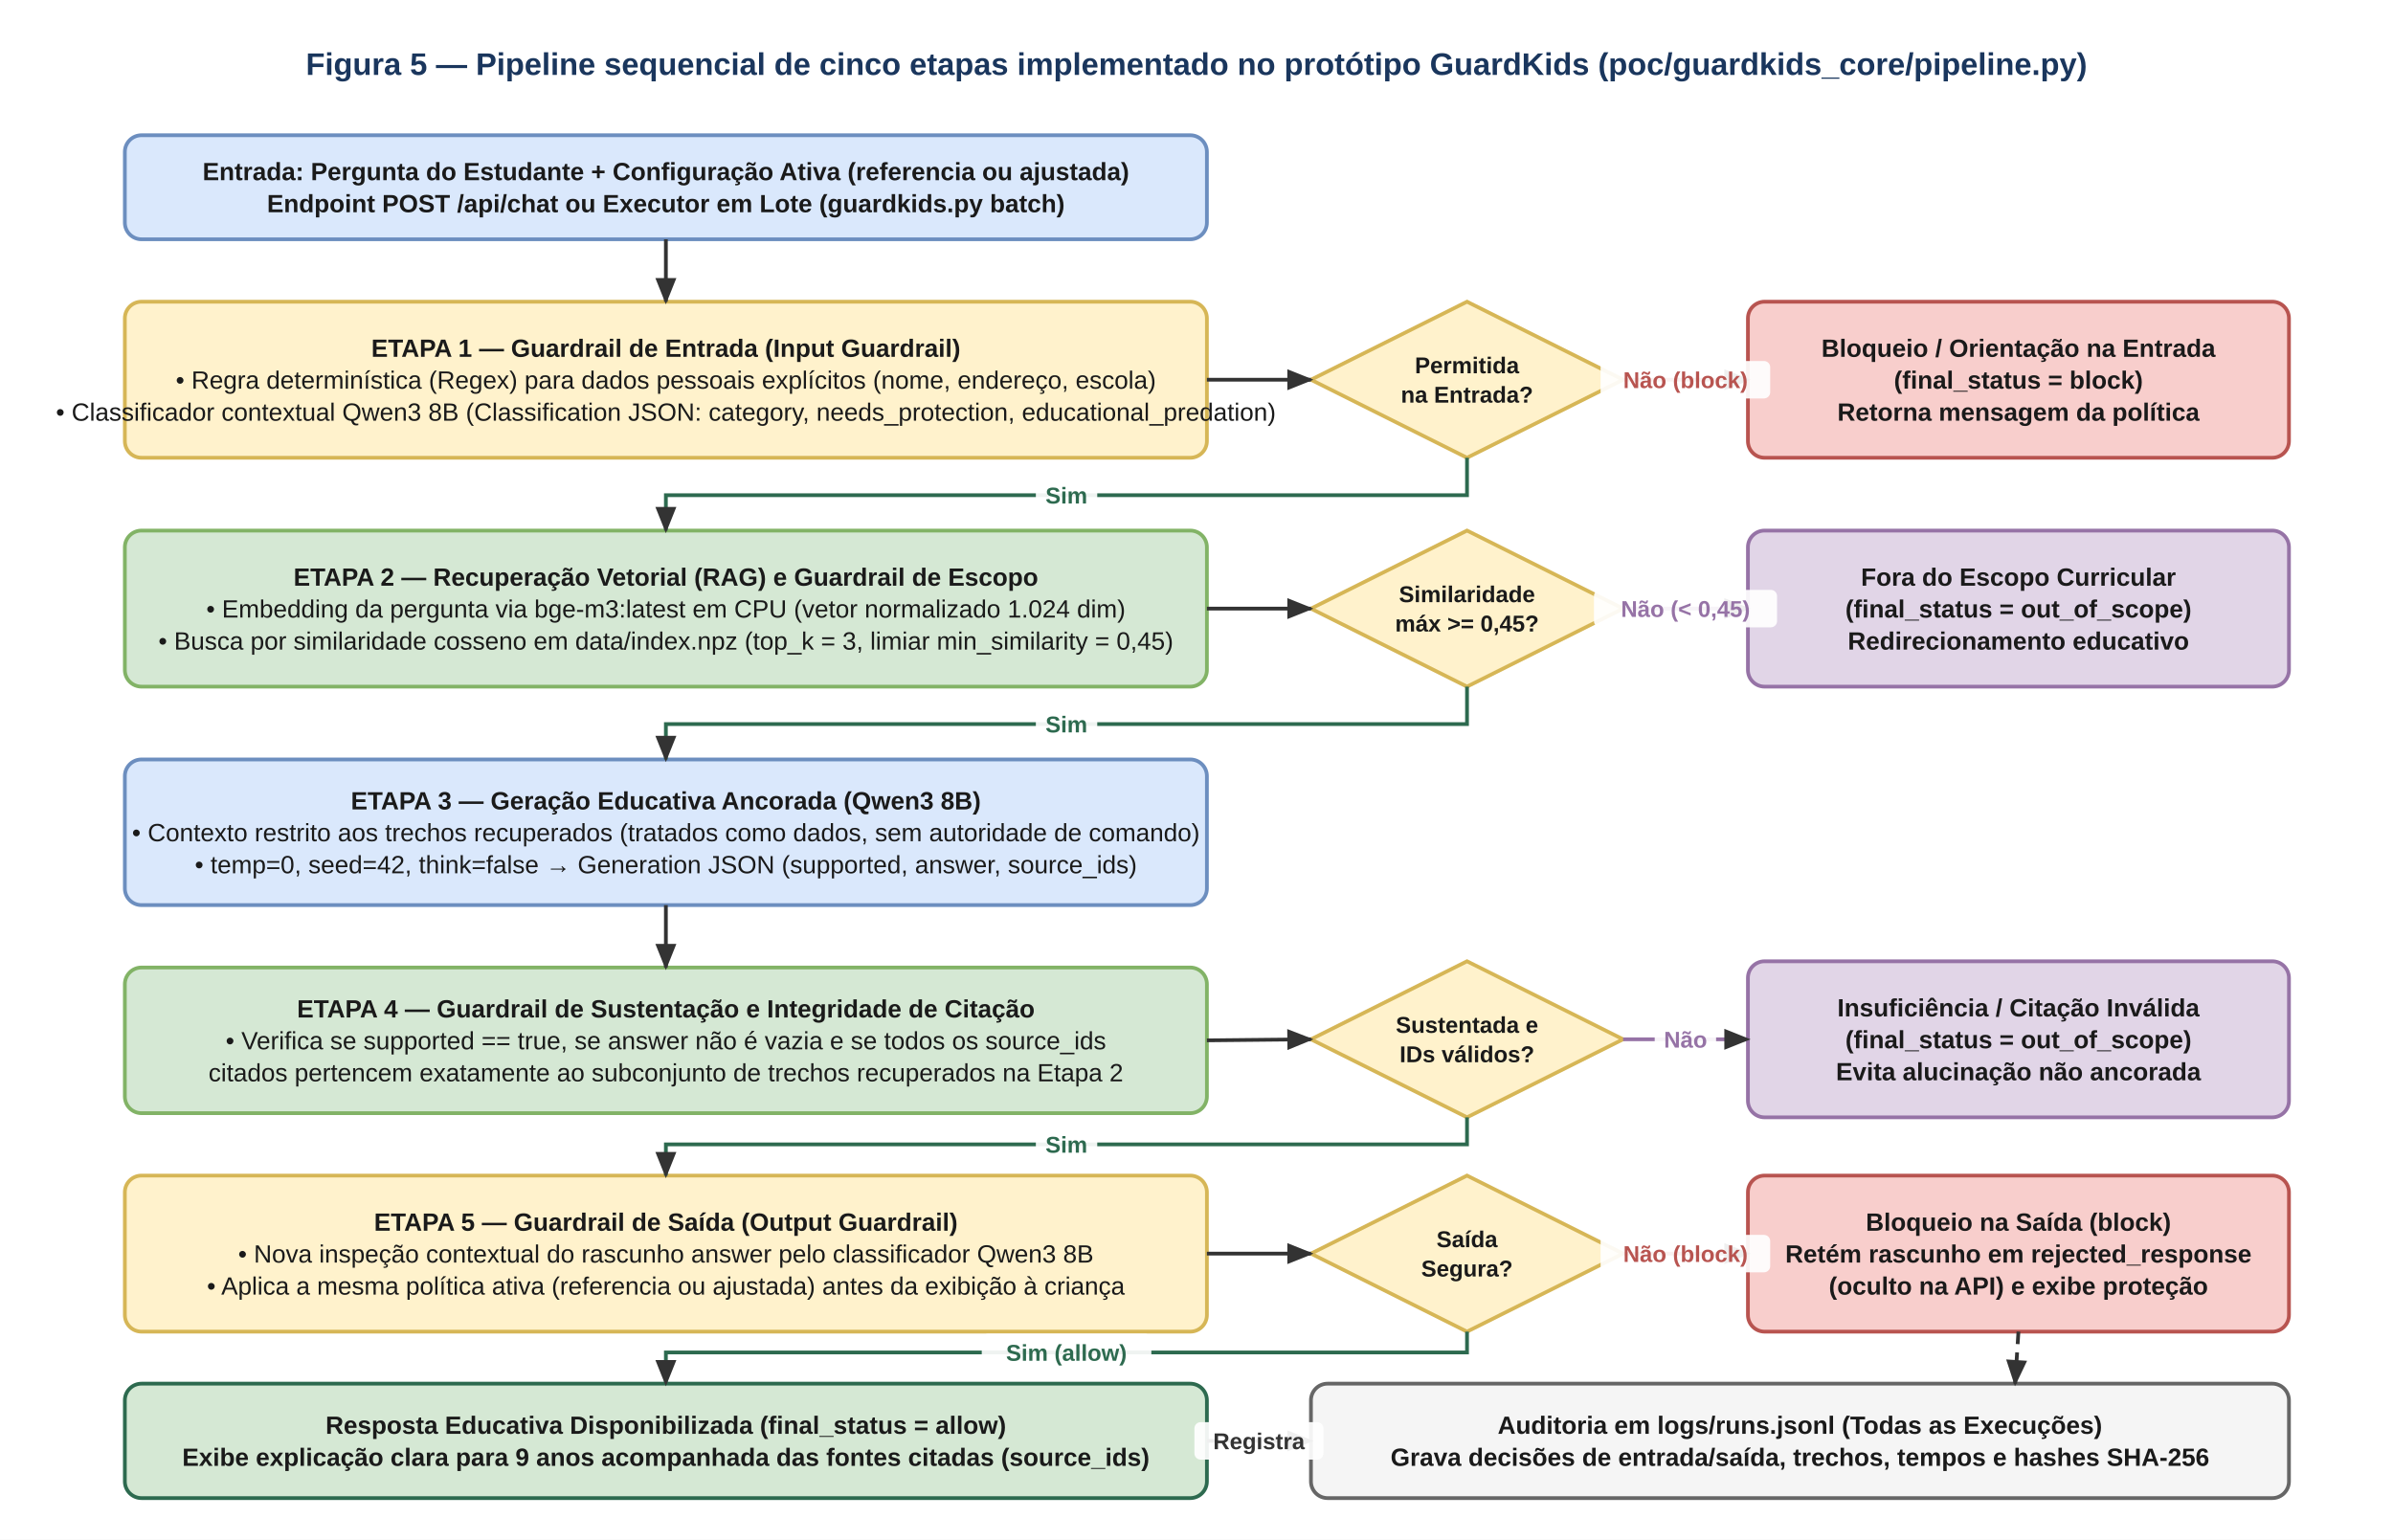
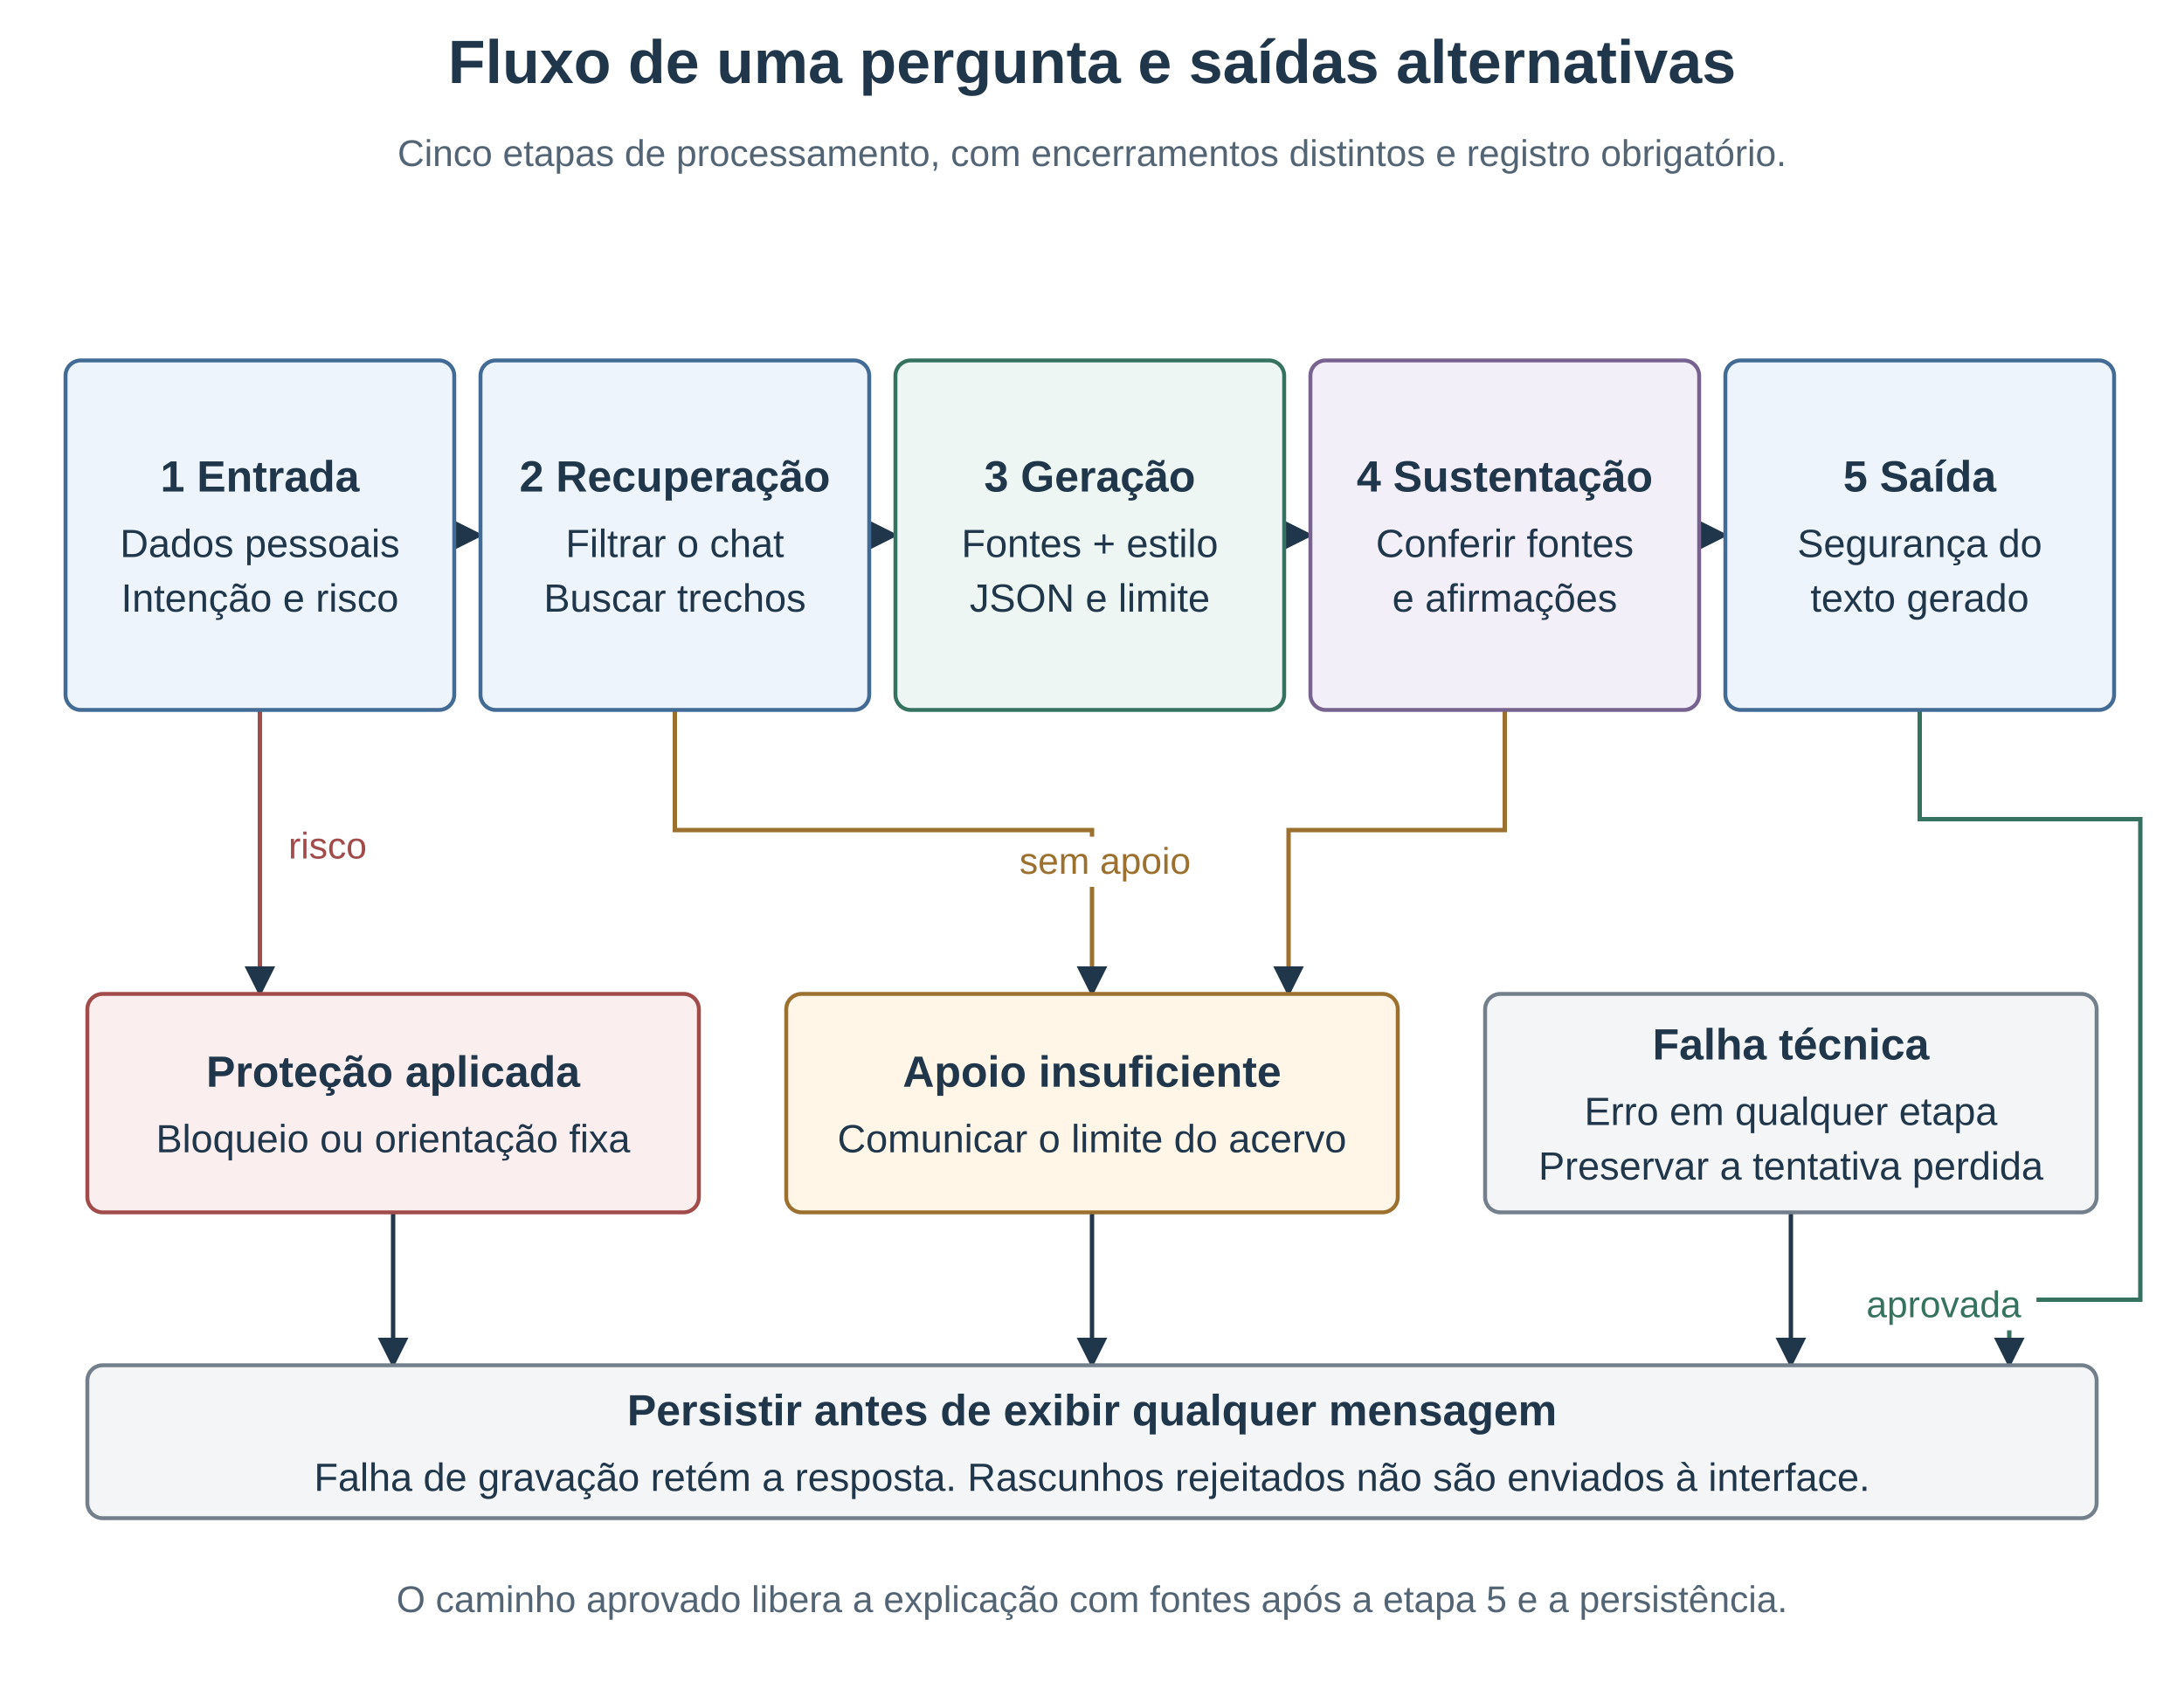
- <svg xmlns="http://www.w3.org/2000/svg" viewBox="0 0 1150 740" width="1150" height="740" font-family="Segoe UI, Arial, sans-serif">
+ <svg xmlns="http://www.w3.org/2000/svg" width="1000" height="770" viewBox="0 0 1000 770">
  <defs>
-     <marker id="arrow" viewBox="0 0 10 10" refX="9" refY="5" markerWidth="7" markerHeight="7" orient="auto-start-reverse">
-       <path d="M 0 1 L 10 5 L 0 9 z" fill="#333333" />
+     <marker id="arrow" viewBox="0 0 10 10" refX="9" refY="5" markerWidth="7" markerHeight="7" orient="auto">
+       <path d="M0,0 L10,5 L0,10 Z" fill="#20364a" />
    </marker>
  </defs>
-   <rect width="1150" height="740" fill="#ffffff" />
-   <text x="575.0" y="36" text-anchor="middle" font-size="15" font-weight="bold" fill="#1A365D">Figura 5 — Pipeline sequencial de cinco etapas implementado no protótipo GuardKids (poc/guardkids_core/pipeline.py)</text>
-   <rect x="60" y="65" width="520" height="50" rx="8" ry="8" fill="#dae8fc" stroke="#6c8ebf" stroke-width="1.8" />
-   <text x="320.0" y="86.6" text-anchor="middle" font-size="12" font-weight="bold" fill="#1a1a1a">Entrada: Pergunta do Estudante + Configuração Ativa (referencia ou ajustada)</text>
-   <text x="320.0" y="102.0" text-anchor="middle" font-size="12" font-weight="bold" fill="#1a1a1a">Endpoint POST /api/chat ou Executor em Lote (guardkids.py batch)</text>
-   <rect x="60" y="145" width="520" height="75" rx="8" ry="8" fill="#fff2cc" stroke="#d6b656" stroke-width="1.8" />
-   <text x="320.0" y="171.5" text-anchor="middle" font-size="12" font-weight="bold" fill="#1a1a1a">ETAPA 1 — Guardrail de Entrada (Input Guardrail)</text>
-   <text x="320.0" y="186.8" text-anchor="middle" font-size="12" font-weight="normal" fill="#1a1a1a">• Regra determinística (Regex) para dados pessoais explícitos (nome, endereço, escola)</text>
-   <text x="320.0" y="202.2" text-anchor="middle" font-size="12" font-weight="normal" fill="#1a1a1a">• Classificador contextual Qwen3 8B (Classification JSON: category, needs_protection, educational_predation)</text>
-   <polygon points="705.0,145 780,182.5 705.0,220 630,182.5" fill="#fff2cc" stroke="#d6b656" stroke-width="1.8" />
-   <text x="705.0" y="179.4" text-anchor="middle" font-size="11" font-weight="bold" fill="#1a1a1a">Permitida</text>
-   <text x="705.0" y="193.5" text-anchor="middle" font-size="11" font-weight="bold" fill="#1a1a1a">na Entrada?</text>
-   <rect x="840" y="145" width="260" height="75" rx="8" ry="8" fill="#f8cecc" stroke="#b85450" stroke-width="1.8" />
-   <text x="970.0" y="171.5" text-anchor="middle" font-size="12" font-weight="bold" fill="#1a1a1a">Bloqueio / Orientação na Entrada</text>
-   <text x="970.0" y="186.8" text-anchor="middle" font-size="12" font-weight="bold" fill="#1a1a1a">(final_status = block)</text>
-   <text x="970.0" y="202.2" text-anchor="middle" font-size="12" font-weight="bold" fill="#1a1a1a">Retorna mensagem da política</text>
-   <rect x="60" y="255" width="520" height="75" rx="8" ry="8" fill="#d5e8d4" stroke="#82b366" stroke-width="1.8" />
-   <text x="320.0" y="281.5" text-anchor="middle" font-size="12" font-weight="bold" fill="#1a1a1a">ETAPA 2 — Recuperação Vetorial (RAG) e Guardrail de Escopo</text>
-   <text x="320.0" y="296.8" text-anchor="middle" font-size="12" font-weight="normal" fill="#1a1a1a">• Embedding da pergunta via bge-m3:latest em CPU (vetor normalizado 1.024 dim)</text>
-   <text x="320.0" y="312.2" text-anchor="middle" font-size="12" font-weight="normal" fill="#1a1a1a">• Busca por similaridade cosseno em data/index.npz (top_k = 3, limiar min_similarity = 0,45)</text>
-   <polygon points="705.0,255 780,292.5 705.0,330 630,292.5" fill="#fff2cc" stroke="#d6b656" stroke-width="1.8" />
-   <text x="705.0" y="289.4" text-anchor="middle" font-size="11" font-weight="bold" fill="#1a1a1a">Similaridade</text>
-   <text x="705.0" y="303.5" text-anchor="middle" font-size="11" font-weight="bold" fill="#1a1a1a">máx &gt;= 0,45?</text>
-   <rect x="840" y="255" width="260" height="75" rx="8" ry="8" fill="#e1d5e7" stroke="#9673a6" stroke-width="1.8" />
-   <text x="970.0" y="281.5" text-anchor="middle" font-size="12" font-weight="bold" fill="#1a1a1a">Fora do Escopo Curricular</text>
-   <text x="970.0" y="296.8" text-anchor="middle" font-size="12" font-weight="bold" fill="#1a1a1a">(final_status = out_of_scope)</text>
-   <text x="970.0" y="312.2" text-anchor="middle" font-size="12" font-weight="bold" fill="#1a1a1a">Redirecionamento educativo</text>
-   <rect x="60" y="365" width="520" height="70" rx="8" ry="8" fill="#dae8fc" stroke="#6c8ebf" stroke-width="1.8" />
-   <text x="320.0" y="389.0" text-anchor="middle" font-size="12" font-weight="bold" fill="#1a1a1a">ETAPA 3 — Geração Educativa Ancorada (Qwen3 8B)</text>
-   <text x="320.0" y="404.3" text-anchor="middle" font-size="12" font-weight="normal" fill="#1a1a1a">• Contexto restrito aos trechos recuperados (tratados como dados, sem autoridade de comando)</text>
-   <text x="320.0" y="419.7" text-anchor="middle" font-size="12" font-weight="normal" fill="#1a1a1a">• temp=0, seed=42, think=false → Generation JSON (supported, answer, source_ids)</text>
-   <rect x="60" y="465" width="520" height="70" rx="8" ry="8" fill="#d5e8d4" stroke="#82b366" stroke-width="1.8" />
-   <text x="320.0" y="489.0" text-anchor="middle" font-size="12" font-weight="bold" fill="#1a1a1a">ETAPA 4 — Guardrail de Sustentação e Integridade de Citação</text>
-   <text x="320.0" y="504.3" text-anchor="middle" font-size="12" font-weight="normal" fill="#1a1a1a">• Verifica se supported == true, se answer não é vazia e se todos os source_ids</text>
-   <text x="320.0" y="519.7" text-anchor="middle" font-size="12" font-weight="normal" fill="#1a1a1a">  citados pertencem exatamente ao subconjunto de trechos recuperados na Etapa 2</text>
-   <polygon points="705.0,462 780,499.5 705.0,537 630,499.5" fill="#fff2cc" stroke="#d6b656" stroke-width="1.8" />
-   <text x="705.0" y="496.4" text-anchor="middle" font-size="11" font-weight="bold" fill="#1a1a1a">Sustentada e</text>
-   <text x="705.0" y="510.5" text-anchor="middle" font-size="11" font-weight="bold" fill="#1a1a1a">IDs válidos?</text>
-   <rect x="840" y="462" width="260" height="75" rx="8" ry="8" fill="#e1d5e7" stroke="#9673a6" stroke-width="1.8" />
-   <text x="970.0" y="488.5" text-anchor="middle" font-size="12" font-weight="bold" fill="#1a1a1a">Insuficiência / Citação Inválida</text>
-   <text x="970.0" y="503.8" text-anchor="middle" font-size="12" font-weight="bold" fill="#1a1a1a">(final_status = out_of_scope)</text>
-   <text x="970.0" y="519.2" text-anchor="middle" font-size="12" font-weight="bold" fill="#1a1a1a">Evita alucinação não ancorada</text>
-   <rect x="60" y="565" width="520" height="75" rx="8" ry="8" fill="#fff2cc" stroke="#d6b656" stroke-width="1.8" />
-   <text x="320.0" y="591.5" text-anchor="middle" font-size="12" font-weight="bold" fill="#1a1a1a">ETAPA 5 — Guardrail de Saída (Output Guardrail)</text>
-   <text x="320.0" y="606.8" text-anchor="middle" font-size="12" font-weight="normal" fill="#1a1a1a">• Nova inspeção contextual do rascunho answer pelo classificador Qwen3 8B</text>
-   <text x="320.0" y="622.2" text-anchor="middle" font-size="12" font-weight="normal" fill="#1a1a1a">• Aplica a mesma política ativa (referencia ou ajustada) antes da exibição à criança</text>
-   <polygon points="705.0,565 780,602.5 705.0,640 630,602.5" fill="#fff2cc" stroke="#d6b656" stroke-width="1.8" />
-   <text x="705.0" y="599.4" text-anchor="middle" font-size="11" font-weight="bold" fill="#1a1a1a">Saída</text>
-   <text x="705.0" y="613.5" text-anchor="middle" font-size="11" font-weight="bold" fill="#1a1a1a">Segura?</text>
-   <rect x="840" y="565" width="260" height="75" rx="8" ry="8" fill="#f8cecc" stroke="#b85450" stroke-width="1.8" />
-   <text x="970.0" y="591.5" text-anchor="middle" font-size="12" font-weight="bold" fill="#1a1a1a">Bloqueio na Saída (block)</text>
-   <text x="970.0" y="606.8" text-anchor="middle" font-size="12" font-weight="bold" fill="#1a1a1a">Retém rascunho em rejected_response</text>
-   <text x="970.0" y="622.2" text-anchor="middle" font-size="12" font-weight="bold" fill="#1a1a1a">(oculto na API) e exibe proteção</text>
-   <rect x="60" y="665" width="520" height="55" rx="8" ry="8" fill="#d5e8d4" stroke="#2d6a4f" stroke-width="1.8" />
-   <text x="320.0" y="689.1" text-anchor="middle" font-size="12" font-weight="bold" fill="#1a1a1a">Resposta Educativa Disponibilizada (final_status = allow)</text>
-   <text x="320.0" y="704.5" text-anchor="middle" font-size="12" font-weight="bold" fill="#1a1a1a">Exibe explicação clara para 9 anos acompanhada das fontes citadas (source_ids)</text>
-   <rect x="630" y="665" width="470" height="55" rx="8" ry="8" fill="#f5f5f5" stroke="#666666" stroke-width="1.8" />
-   <text x="865.0" y="689.1" text-anchor="middle" font-size="12" font-weight="bold" fill="#1a1a1a">Auditoria em logs/runs.jsonl (Todas as Execuções)</text>
-   <text x="865.0" y="704.5" text-anchor="middle" font-size="12" font-weight="bold" fill="#1a1a1a">Grava decisões de entrada/saída, trechos, tempos e hashes SHA-256</text>
-   <path d="M 320.0 115.0 L 320.0 145.0" fill="none" stroke="#333333" stroke-width="1.8" marker-end="url(#arrow)" />
-   <path d="M 580.0 182.5 L 630.0 182.5" fill="none" stroke="#333333" stroke-width="1.8" marker-end="url(#arrow)" />
-   <path d="M 780.0 182.5 L 840.0 182.5" fill="none" stroke="#b85450" stroke-width="1.8" marker-end="url(#arrow)" />
-   <rect x="769.2" y="173.5" width="81.5" height="18.0" rx="3" fill="#ffffff" stroke="none" opacity="0.92" />
-   <text x="810.0" y="186.5" text-anchor="middle" font-size="11" font-weight="bold" fill="#b85450">Não (block)</text>
-   <path d="M 705.0 220.0 L 705.0 238.0 L 320.0 238.0 L 320.0 255.0" fill="none" stroke="#2d6a4f" stroke-width="1.8" marker-end="url(#arrow)" />
-   <rect x="497.8" y="229.0" width="29.5" height="18.0" rx="3" fill="#ffffff" stroke="none" opacity="0.92" />
-   <text x="512.5" y="242.0" text-anchor="middle" font-size="11" font-weight="bold" fill="#2d6a4f">Sim</text>
-   <path d="M 580.0 292.5 L 630.0 292.5" fill="none" stroke="#333333" stroke-width="1.8" marker-end="url(#arrow)" />
-   <path d="M 780.0 292.5 L 840.0 292.5" fill="none" stroke="#9673a6" stroke-width="1.8" marker-end="url(#arrow)" />
-   <rect x="766.0" y="283.5" width="88.0" height="18.0" rx="3" fill="#ffffff" stroke="none" opacity="0.92" />
-   <text x="810.0" y="296.5" text-anchor="middle" font-size="11" font-weight="bold" fill="#9673a6">Não (&lt; 0,45)</text>
-   <path d="M 705.0 330.0 L 705.0 348.0 L 320.0 348.0 L 320.0 365.0" fill="none" stroke="#2d6a4f" stroke-width="1.8" marker-end="url(#arrow)" />
-   <rect x="497.8" y="339.0" width="29.5" height="18.0" rx="3" fill="#ffffff" stroke="none" opacity="0.92" />
-   <text x="512.5" y="352.0" text-anchor="middle" font-size="11" font-weight="bold" fill="#2d6a4f">Sim</text>
-   <path d="M 320.0 435.0 L 320.0 465.0" fill="none" stroke="#333333" stroke-width="1.8" marker-end="url(#arrow)" />
-   <path d="M 580.0 500.0 L 630.0 499.5" fill="none" stroke="#333333" stroke-width="1.8" marker-end="url(#arrow)" />
-   <path d="M 780.0 499.5 L 840.0 499.5" fill="none" stroke="#9673a6" stroke-width="1.8" marker-end="url(#arrow)" />
-   <rect x="795.2" y="490.5" width="29.5" height="18.0" rx="3" fill="#ffffff" stroke="none" opacity="0.92" />
-   <text x="810.0" y="503.5" text-anchor="middle" font-size="11" font-weight="bold" fill="#9673a6">Não</text>
-   <path d="M 705.0 537.0 L 705.0 550.0 L 320.0 550.0 L 320.0 565.0" fill="none" stroke="#2d6a4f" stroke-width="1.8" marker-end="url(#arrow)" />
-   <rect x="497.8" y="541.0" width="29.5" height="18.0" rx="3" fill="#ffffff" stroke="none" opacity="0.92" />
-   <text x="512.5" y="554.0" text-anchor="middle" font-size="11" font-weight="bold" fill="#2d6a4f">Sim</text>
-   <path d="M 580.0 602.5 L 630.0 602.5" fill="none" stroke="#333333" stroke-width="1.8" marker-end="url(#arrow)" />
-   <path d="M 780.0 602.5 L 840.0 602.5" fill="none" stroke="#b85450" stroke-width="1.8" marker-end="url(#arrow)" />
-   <rect x="769.2" y="593.5" width="81.5" height="18.0" rx="3" fill="#ffffff" stroke="none" opacity="0.92" />
-   <text x="810.0" y="606.5" text-anchor="middle" font-size="11" font-weight="bold" fill="#b85450">Não (block)</text>
-   <path d="M 705.0 640.0 L 705.0 650.0 L 320.0 650.0 L 320.0 665.0" fill="none" stroke="#2d6a4f" stroke-width="1.8" marker-end="url(#arrow)" />
-   <rect x="471.8" y="641.0" width="81.5" height="18.0" rx="3" fill="#ffffff" stroke="none" opacity="0.92" />
-   <text x="512.5" y="654.0" text-anchor="middle" font-size="11" font-weight="bold" fill="#2d6a4f">Sim (allow)</text>
-   <path d="M 580.0 692.5 L 630.0 692.5" fill="none" stroke="#333333" stroke-width="1.8" stroke-dasharray="6,4" marker-end="url(#arrow)" />
-   <rect x="574.0" y="683.5" width="62.0" height="18.0" rx="3" fill="#ffffff" stroke="none" opacity="0.92" />
-   <text x="605.0" y="696.5" text-anchor="middle" font-size="11" font-weight="bold" fill="#333333">Registra</text>
-   <path d="M 970.0 640.0 L 968.4 665.0" fill="none" stroke="#333333" stroke-width="1.8" stroke-dasharray="6,4" marker-end="url(#arrow)" />
+   <rect width="1000" height="100%" fill="white" />
+   <text x="500" y="38" font-family="Arial, sans-serif" font-size="28" font-weight="700" text-anchor="middle" fill="#20364a">Fluxo de uma pergunta e saídas alternativas</text>
+   <text x="500" y="76" font-family="Arial, sans-serif" font-size="17" font-weight="400" text-anchor="middle" fill="#536574">Cinco etapas de processamento, com encerramentos distintos e registro obrigatório.</text>
+   <polyline points="208.0,245.0 220.0,245.0" fill="none" stroke="#20364a" stroke-width="2" marker-end="url(#arrow)" />
+   <polyline points="398.0,245.0 410.0,245.0" fill="none" stroke="#20364a" stroke-width="2" marker-end="url(#arrow)" />
+   <polyline points="588.0,245.0 600.0,245.0" fill="none" stroke="#20364a" stroke-width="2" marker-end="url(#arrow)" />
+   <polyline points="778.0,245.0 790.0,245.0" fill="none" stroke="#20364a" stroke-width="2" marker-end="url(#arrow)" />
+   <polyline points="119,325 119,455" fill="none" stroke="#a14b4b" stroke-width="2" marker-end="url(#arrow)" />
+   <polyline points="309,325 309,380 500,380 500,455" fill="none" stroke="#9c702e" stroke-width="2" marker-end="url(#arrow)" />
+   <polyline points="689,325 689,380 590,380 590,455" fill="none" stroke="#9c702e" stroke-width="2" marker-end="url(#arrow)" />
+   <polyline points="879,325 879,375 980,375 980,595 920,595 920,625" fill="none" stroke="#367260" stroke-width="2" marker-end="url(#arrow)" />
+   <polyline points="180,555 180,625" fill="none" stroke="#20364a" stroke-width="2" marker-end="url(#arrow)" />
+   <polyline points="500,555 500,625" fill="none" stroke="#20364a" stroke-width="2" marker-end="url(#arrow)" />
+   <polyline points="820,555 820,625" fill="none" stroke="#20364a" stroke-width="2" marker-end="url(#arrow)" />
+   <rect x="30" y="165" width="178" height="160" rx="7" fill="#eef4fb" stroke="#426b95" stroke-width="1.8" />
+   <text x="119.0" y="225.0" font-family="Arial, sans-serif" font-size="20" font-weight="700" text-anchor="middle" fill="#20364a">1  Entrada</text>
+   <text x="119.0" y="255.0" font-family="Arial, sans-serif" font-size="18" font-weight="400" text-anchor="middle" fill="#20364a">Dados pessoais</text>
+   <text x="119.0" y="280.0" font-family="Arial, sans-serif" font-size="18" font-weight="400" text-anchor="middle" fill="#20364a">Intenção e risco</text>
+   <rect x="220" y="165" width="178" height="160" rx="7" fill="#eef4fb" stroke="#426b95" stroke-width="1.8" />
+   <text x="309.0" y="225.0" font-family="Arial, sans-serif" font-size="20" font-weight="700" text-anchor="middle" fill="#20364a">2  Recuperação</text>
+   <text x="309.0" y="255.0" font-family="Arial, sans-serif" font-size="18" font-weight="400" text-anchor="middle" fill="#20364a">Filtrar o chat</text>
+   <text x="309.0" y="280.0" font-family="Arial, sans-serif" font-size="18" font-weight="400" text-anchor="middle" fill="#20364a">Buscar trechos</text>
+   <rect x="410" y="165" width="178" height="160" rx="7" fill="#edf6f2" stroke="#367260" stroke-width="1.8" />
+   <text x="499.0" y="225.0" font-family="Arial, sans-serif" font-size="20" font-weight="700" text-anchor="middle" fill="#20364a">3  Geração</text>
+   <text x="499.0" y="255.0" font-family="Arial, sans-serif" font-size="18" font-weight="400" text-anchor="middle" fill="#20364a">Fontes + estilo</text>
+   <text x="499.0" y="280.0" font-family="Arial, sans-serif" font-size="18" font-weight="400" text-anchor="middle" fill="#20364a">JSON e limite</text>
+   <rect x="600" y="165" width="178" height="160" rx="7" fill="#f3eff8" stroke="#78628f" stroke-width="1.8" />
+   <text x="689.0" y="225.0" font-family="Arial, sans-serif" font-size="20" font-weight="700" text-anchor="middle" fill="#20364a">4  Sustentação</text>
+   <text x="689.0" y="255.0" font-family="Arial, sans-serif" font-size="18" font-weight="400" text-anchor="middle" fill="#20364a">Conferir fontes</text>
+   <text x="689.0" y="280.0" font-family="Arial, sans-serif" font-size="18" font-weight="400" text-anchor="middle" fill="#20364a">e afirmações</text>
+   <rect x="790" y="165" width="178" height="160" rx="7" fill="#eef4fb" stroke="#426b95" stroke-width="1.8" />
+   <text x="879.0" y="225.0" font-family="Arial, sans-serif" font-size="20" font-weight="700" text-anchor="middle" fill="#20364a">5  Saída</text>
+   <text x="879.0" y="255.0" font-family="Arial, sans-serif" font-size="18" font-weight="400" text-anchor="middle" fill="#20364a">Segurança do</text>
+   <text x="879.0" y="280.0" font-family="Arial, sans-serif" font-size="18" font-weight="400" text-anchor="middle" fill="#20364a">texto gerado</text>
+   <rect x="40" y="455" width="280" height="100" rx="7" fill="#fbeeee" stroke="#a14b4b" stroke-width="1.8" />
+   <text x="180.0" y="497.5" font-family="Arial, sans-serif" font-size="20" font-weight="700" text-anchor="middle" fill="#20364a">Proteção aplicada</text>
+   <text x="180.0" y="527.5" font-family="Arial, sans-serif" font-size="18" font-weight="400" text-anchor="middle" fill="#20364a">Bloqueio ou orientação fixa</text>
+   <rect x="360" y="455" width="280" height="100" rx="7" fill="#fff6e8" stroke="#9c702e" stroke-width="1.8" />
+   <text x="500.0" y="497.5" font-family="Arial, sans-serif" font-size="20" font-weight="700" text-anchor="middle" fill="#20364a">Apoio insuficiente</text>
+   <text x="500.0" y="527.5" font-family="Arial, sans-serif" font-size="18" font-weight="400" text-anchor="middle" fill="#20364a">Comunicar o limite do acervo</text>
+   <rect x="680" y="455" width="280" height="100" rx="7" fill="#f4f5f6" stroke="#73808c" stroke-width="1.8" />
+   <text x="820.0" y="485.0" font-family="Arial, sans-serif" font-size="20" font-weight="700" text-anchor="middle" fill="#20364a">Falha técnica</text>
+   <text x="820.0" y="515.0" font-family="Arial, sans-serif" font-size="18" font-weight="400" text-anchor="middle" fill="#20364a">Erro em qualquer etapa</text>
+   <text x="820.0" y="540.0" font-family="Arial, sans-serif" font-size="18" font-weight="400" text-anchor="middle" fill="#20364a">Preservar a tentativa perdida</text>
+   <rect x="40" y="625" width="920" height="70" rx="7" fill="#f4f5f6" stroke="#73808c" stroke-width="1.8" />
+   <text x="500.0" y="652.5" font-family="Arial, sans-serif" font-size="20" font-weight="700" text-anchor="middle" fill="#20364a">Persistir antes de exibir qualquer mensagem</text>
+   <text x="500.0" y="682.5" font-family="Arial, sans-serif" font-size="18" font-weight="400" text-anchor="middle" fill="#20364a">Falha de gravação retém a resposta. Rascunhos rejeitados não são enviados à interface.</text>
+   <rect x="125.054" y="376" width="49.893" height="23" rx="3" fill="white" />
+   <text x="150" y="393" font-family="Arial, sans-serif" font-size="17" font-weight="400" text-anchor="middle" fill="#a14b4b">risco</text>
+   <rect x="459.783" y="383" width="92.434" height="23" rx="3" fill="white" />
+   <text x="506" y="400" font-family="Arial, sans-serif" font-size="17" font-weight="400" text-anchor="middle" fill="#9c702e">sem apoio</text>
+   <rect x="847.556" y="586" width="84.889" height="23" rx="3" fill="white" />
+   <text x="890" y="603" font-family="Arial, sans-serif" font-size="17" font-weight="400" text-anchor="middle" fill="#367260">aprovada</text>
+   <text x="500" y="738" font-family="Arial, sans-serif" font-size="17" font-weight="400" text-anchor="middle" fill="#536574">O caminho aprovado libera a explicação com fontes após a etapa 5 e a persistência.</text>
</svg>
